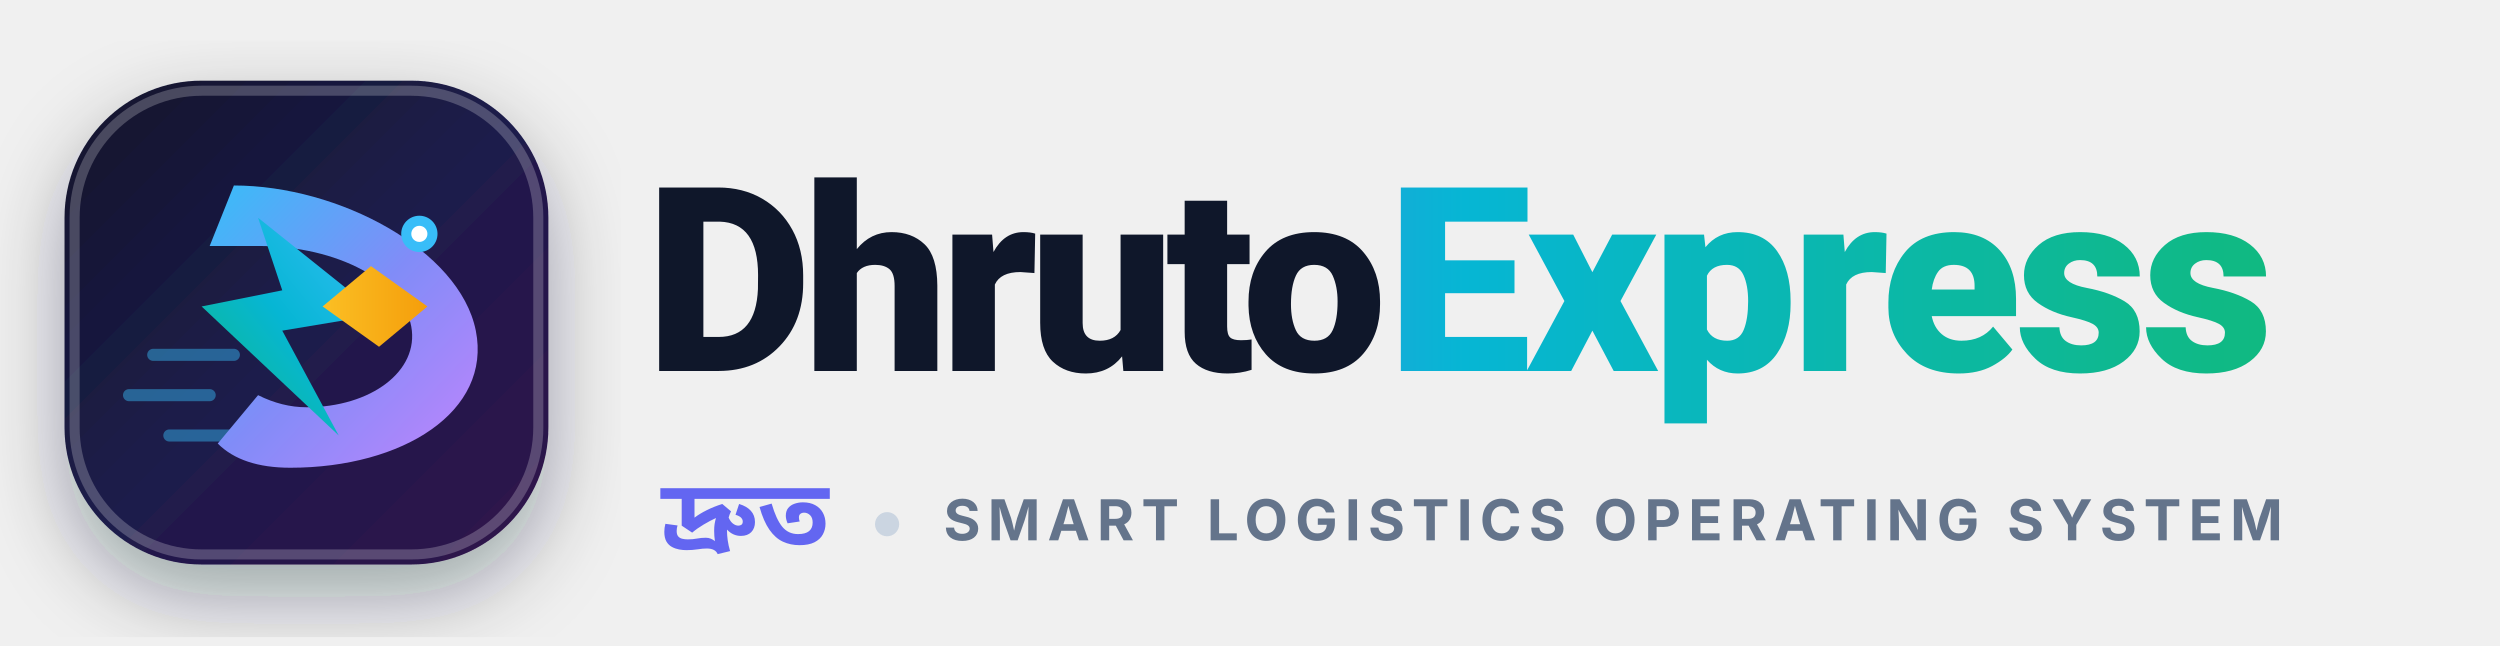
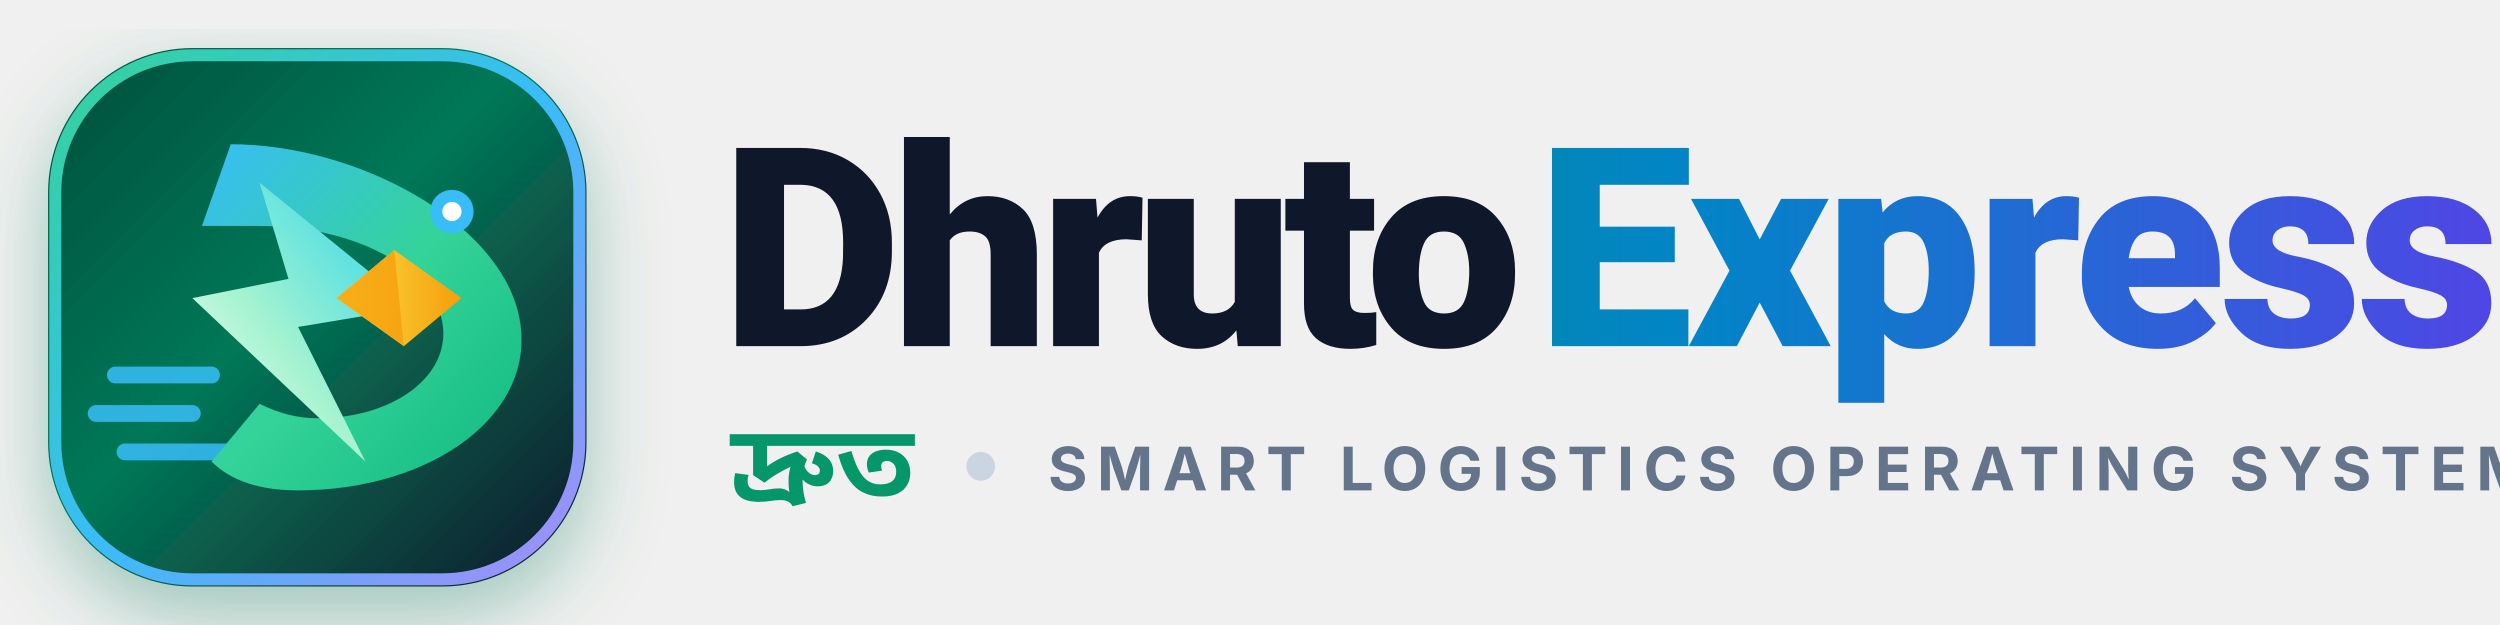
- <svg xmlns="http://www.w3.org/2000/svg" viewBox="0 0 620 160" width="620" height="160" fill="none">
+ <svg xmlns="http://www.w3.org/2000/svg" viewBox="0 0 520 130" width="520" height="130" fill="none">
  <defs>
    <linearGradient id="dhrutoEmblemGrad" x1="0%" y1="0%" x2="100%" y2="100%">
-       <stop offset="0%" stop-color="#0f172a" />
-       <stop offset="50%" stop-color="#1e1b4b" />
-       <stop offset="100%" stop-color="#31104b" />
+       <stop offset="0%" stop-color="#064e3b" />
+       <stop offset="45%" stop-color="#047857" />
+       <stop offset="100%" stop-color="#0f172a" />
+     </linearGradient>
+     <linearGradient id="dhrutoRingGrad" x1="0%" y1="0%" x2="100%" y2="100%">
+       <stop offset="0%" stop-color="#34d399" />
+       <stop offset="50%" stop-color="#38bdf8" />
+       <stop offset="100%" stop-color="#a78bfa" />
    </linearGradient>
    <linearGradient id="dhrutoWingGrad" x1="0%" y1="0%" x2="100%" y2="100%">
      <stop offset="0%" stop-color="#38bdf8" />
-       <stop offset="50%" stop-color="#818cf8" />
-       <stop offset="100%" stop-color="#c084fc" />
+       <stop offset="50%" stop-color="#34d399" />
+       <stop offset="100%" stop-color="#10b981" />
    </linearGradient>
    <linearGradient id="dhrutoVoltGrad" x1="0%" y1="100%" x2="100%" y2="0%">
-       <stop offset="0%" stop-color="#10b981" />
-       <stop offset="50%" stop-color="#06b6d4" />
-       <stop offset="100%" stop-color="#38bdf8" />
+       <stop offset="0%" stop-color="#ffffff" />
+       <stop offset="40%" stop-color="#a7f3d0" />
+       <stop offset="100%" stop-color="#22d3ee" />
    </linearGradient>
    <linearGradient id="dhrutoAmberGrad" x1="0%" y1="0%" x2="100%" y2="0%">
-       <stop offset="0%" stop-color="#fbbf24" />
+       <stop offset="0%" stop-color="#fde047" />
      <stop offset="100%" stop-color="#f59e0b" />
    </linearGradient>
    <linearGradient id="dhrutoTextGrad" x1="0%" y1="0%" x2="100%" y2="0%">
-       <stop offset="0%" stop-color="#8b5cf6" />
-       <stop offset="50%" stop-color="#06b6d4" />
-       <stop offset="100%" stop-color="#10b981" />
+       <stop offset="0%" stop-color="#059669" />
+       <stop offset="55%" stop-color="#0284c7" />
+       <stop offset="100%" stop-color="#4f46e5" />
    </linearGradient>
-     <filter id="dhrutoEmblemShadow" x="-15%" y="-15%" width="130%" height="130%">
-       <feDropShadow dx="0" dy="8" stdDeviation="10" flood-color="#0f172a" flood-opacity="0.35" />
+     <filter id="dhrutoEmblemShadow" x="-20%" y="-20%" width="140%" height="140%">
+       <feDropShadow dx="0" dy="6" stdDeviation="8" flood-color="#047857" flood-opacity="0.35" />
    </filter>
  </defs>
-   <g transform="translate(16, 20)">
-     <rect width="120" height="120" rx="34" fill="url(#dhrutoEmblemGrad)" filter="url(#dhrutoEmblemShadow)" />
-     <rect x="2.5" y="2.5" width="115" height="115" rx="31.5" stroke="#ffffff" stroke-opacity="0.22" stroke-width="2.5" />
-     <path d="M22 68 H42 M16 78 H36 M26 88 H48" stroke="#38bdf8" stroke-opacity="0.45" stroke-width="3" stroke-linecap="round" />
-     <path d="M42 26 C68 26, 98 42, 102 62 C106 82, 84 96, 56 96 C48 96, 42 94, 38 90 L48 78 C52 80, 56 81, 60 81 C76 81, 88 72, 86 61 C84 50, 68 41, 48 41 L36 41 L42 26 Z" fill="url(#dhrutoWingGrad)" />
-     <path d="M48 34 L78 58 L54 62 L68 88 L34 56 L54 52 Z" fill="url(#dhrutoVoltGrad)" />
+   <g transform="translate(6, 6)">
+     <rect x="4" y="4" width="112" height="112" rx="30" fill="url(#dhrutoEmblemGrad)" filter="url(#dhrutoEmblemShadow)" />
+     <rect x="5.5" y="5.5" width="109" height="109" rx="28.5" stroke="url(#dhrutoRingGrad)" stroke-width="2.5" />
+     <path d="M18 72 H38 M14 80 H34 M20 88 H42" stroke="#38bdf8" stroke-width="3.5" stroke-linecap="round" stroke-opacity="0.85" />
+     <path d="M42 24 C68 24, 98 40, 102 60 C106 80, 84 96, 56 96 C48 96, 42 94, 38 90 L48 78 C52 80, 56 81, 60 81 C76 81, 88 72, 86 61 C84 50, 68 41, 48 41 L36 41 L42 24 Z" fill="url(#dhrutoWingGrad)" />
+     <path d="M48 32 L80 58 L56 62 L70 90 L34 56 L54 52 Z" fill="url(#dhrutoVoltGrad)" />
    <polygon points="76,46 90,56 78,66 64,56" fill="url(#dhrutoAmberGrad)" />
+     <polygon points="76,46 64,56 78,66" fill="#f59e0b" fill-opacity="0.75" />
    <circle cx="88" cy="38" r="4.5" fill="#38bdf8" />
    <circle cx="88" cy="38" r="2" fill="#ffffff" />
  </g>
-   <g transform="translate(160, 24)">
-     <text x="0" y="68" font-family="system-ui, -apple-system, BlinkMacSystemFont, 'Segoe UI', Roboto, sans-serif" font-size="64" font-weight="950" letter-spacing="-2.2" fill="#0f172a">
-       Dhruto<tspan fill="url(#dhrutoTextGrad)" font-weight="900" letter-spacing="-1.5">Express</tspan>
+   <g transform="translate(150, 10)">
+     <text x="0" y="62" font-family="system-ui, -apple-system, BlinkMacSystemFont, 'Segoe UI', Roboto, sans-serif" font-size="58" font-weight="950" letter-spacing="-2" fill="#0f172a">
+       Dhruto<tspan dx="3" fill="url(#dhrutoTextGrad)" font-weight="900" letter-spacing="-1.2">Express</tspan>
    </text>
-     <g transform="translate(4, 96)">
-       <text x="0" y="16" font-family="'Hind Siliguri', 'Noto Sans Bengali', system-ui, sans-serif" font-size="24" font-weight="800" fill="#6366f1">
+     <g transform="translate(2, 94)">
+       <text x="0" y="0" font-family="'Hind Siliguri', 'Noto Sans Bengali', system-ui, sans-serif" font-size="22" font-weight="800" fill="#059669">
        দ্রুত
      </text>
-       <circle cx="56" cy="10" r="3" fill="#cbd5e1" />
-       <text x="70" y="14" font-family="system-ui, -apple-system, sans-serif" font-size="14" font-weight="700" letter-spacing="1.8" fill="#64748b">
+       <circle cx="52" cy="-7" r="3" fill="#cbd5e1" />
+       <text x="66" y="-2" font-family="system-ui, -apple-system, sans-serif" font-size="12.5" font-weight="700" letter-spacing="2" fill="#64748b">
        SMART LOGISTICS OPERATING SYSTEM
      </text>
    </g>
  </g>
</svg>
